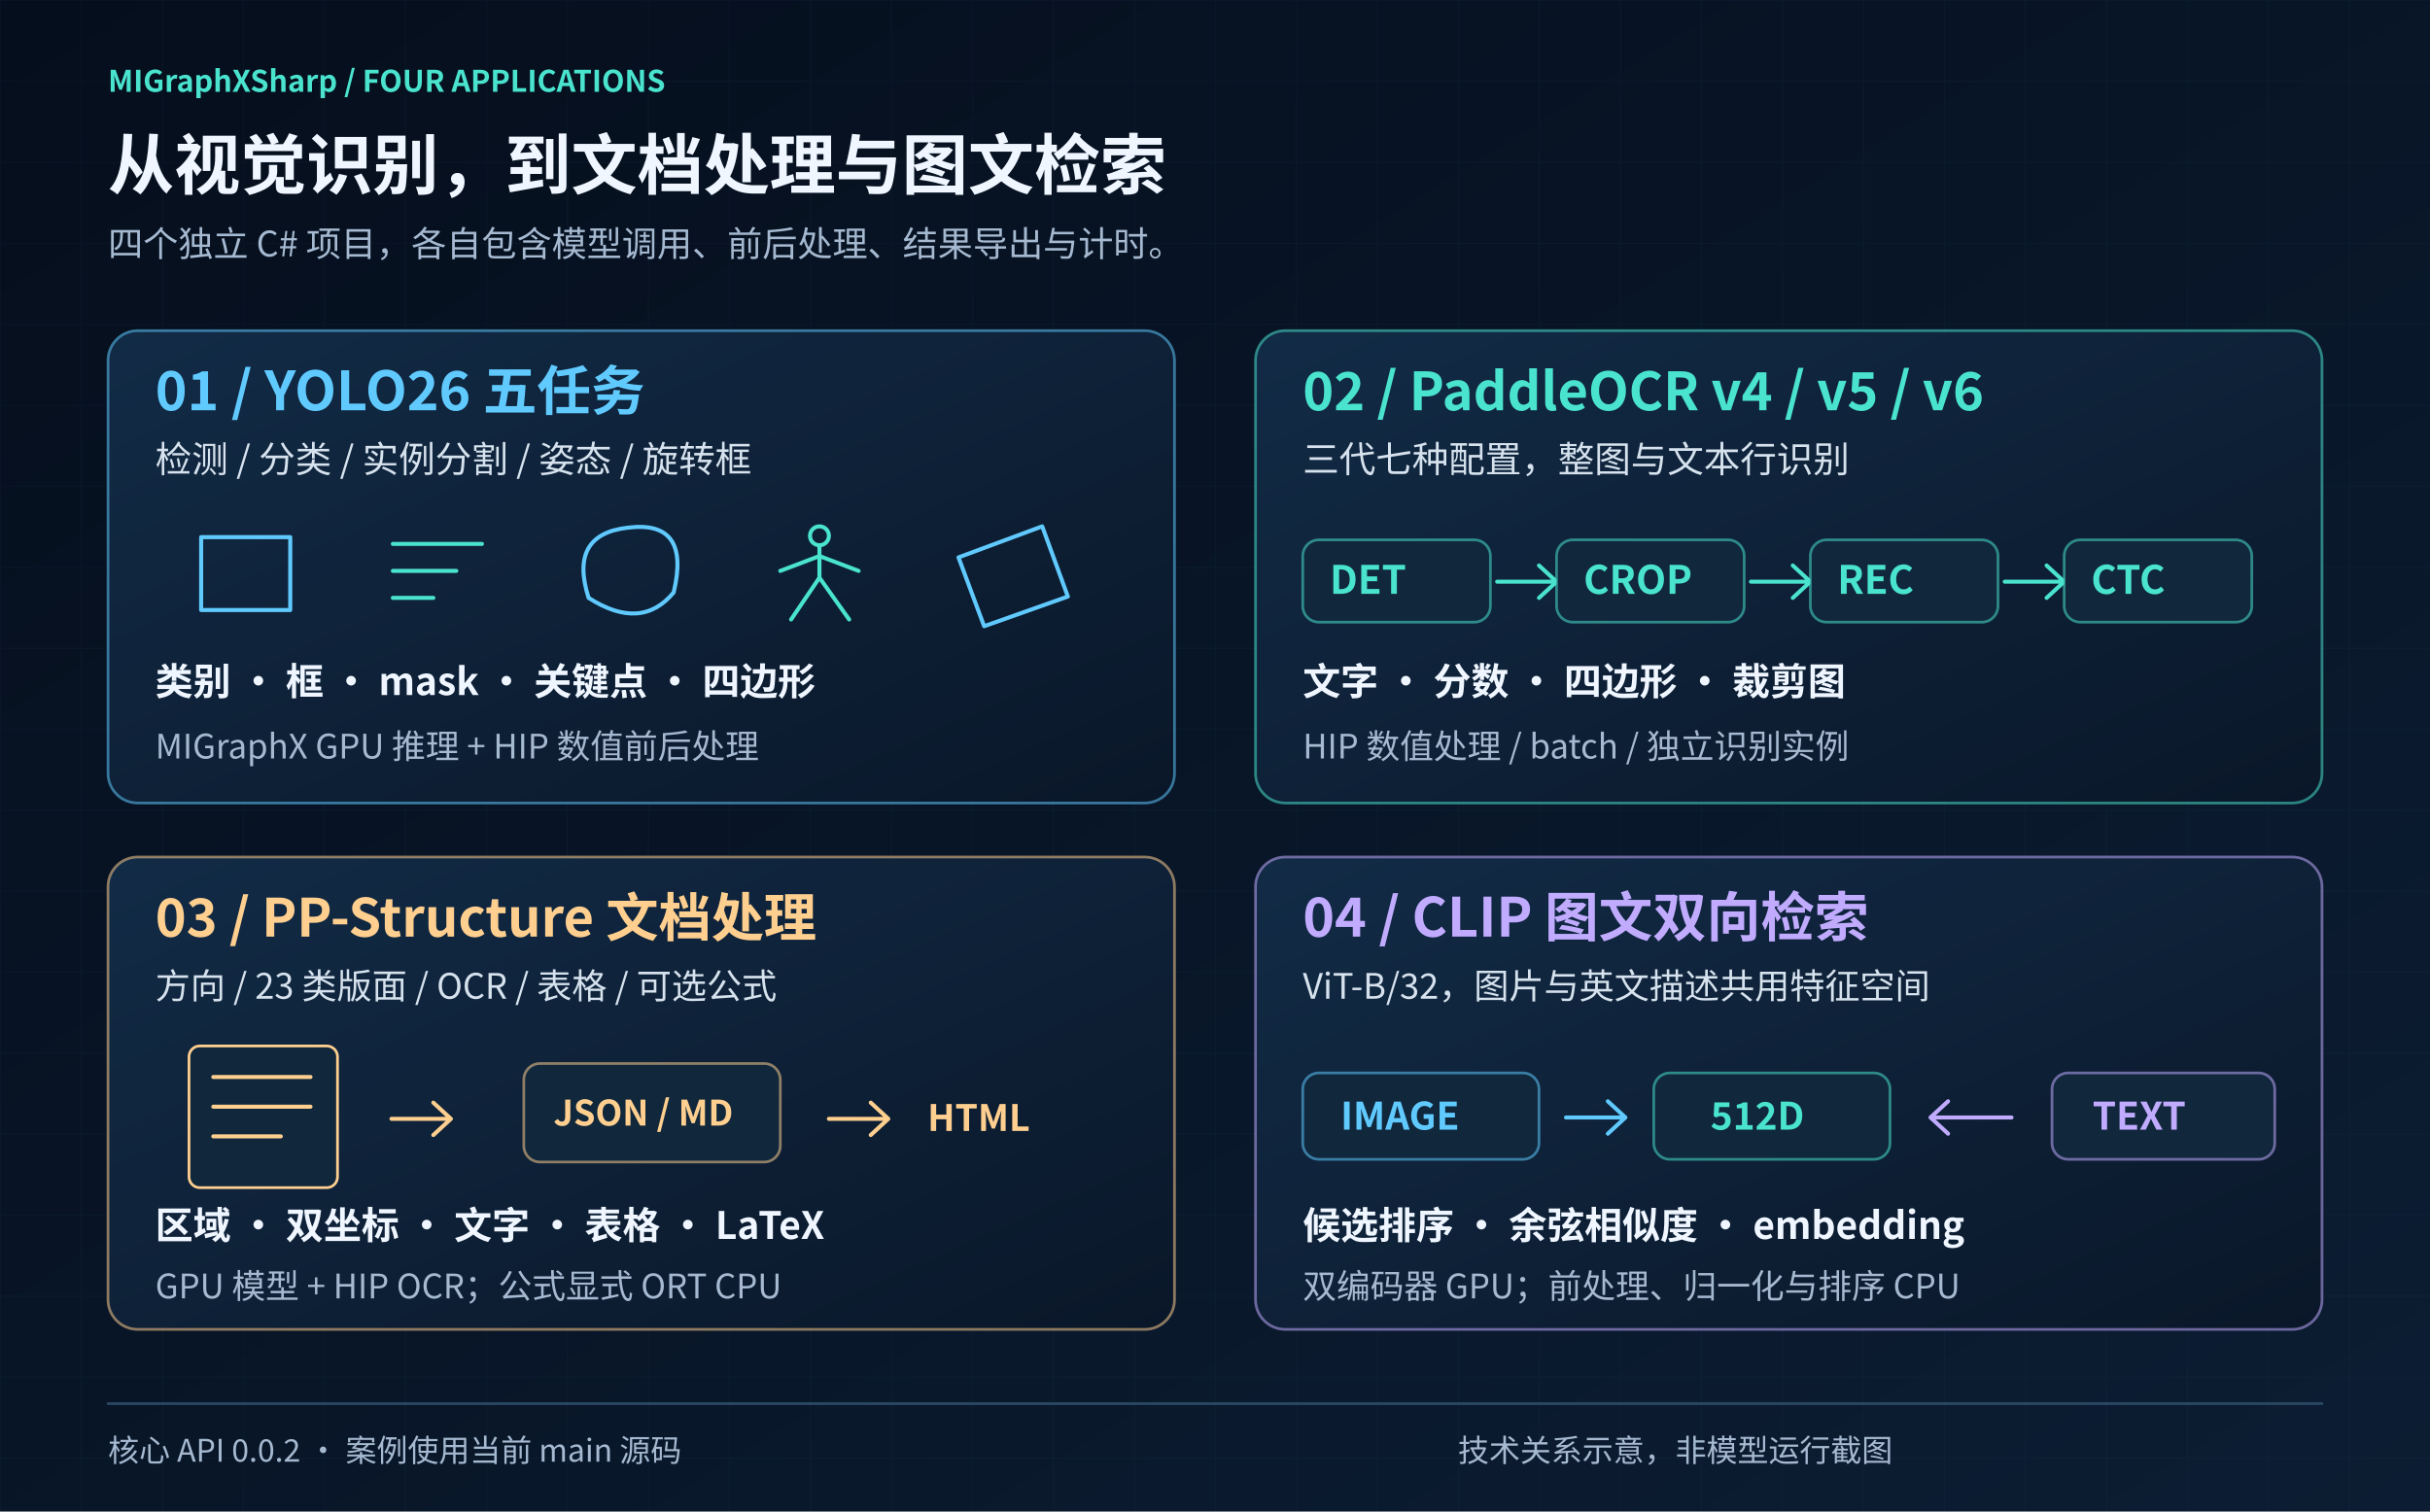
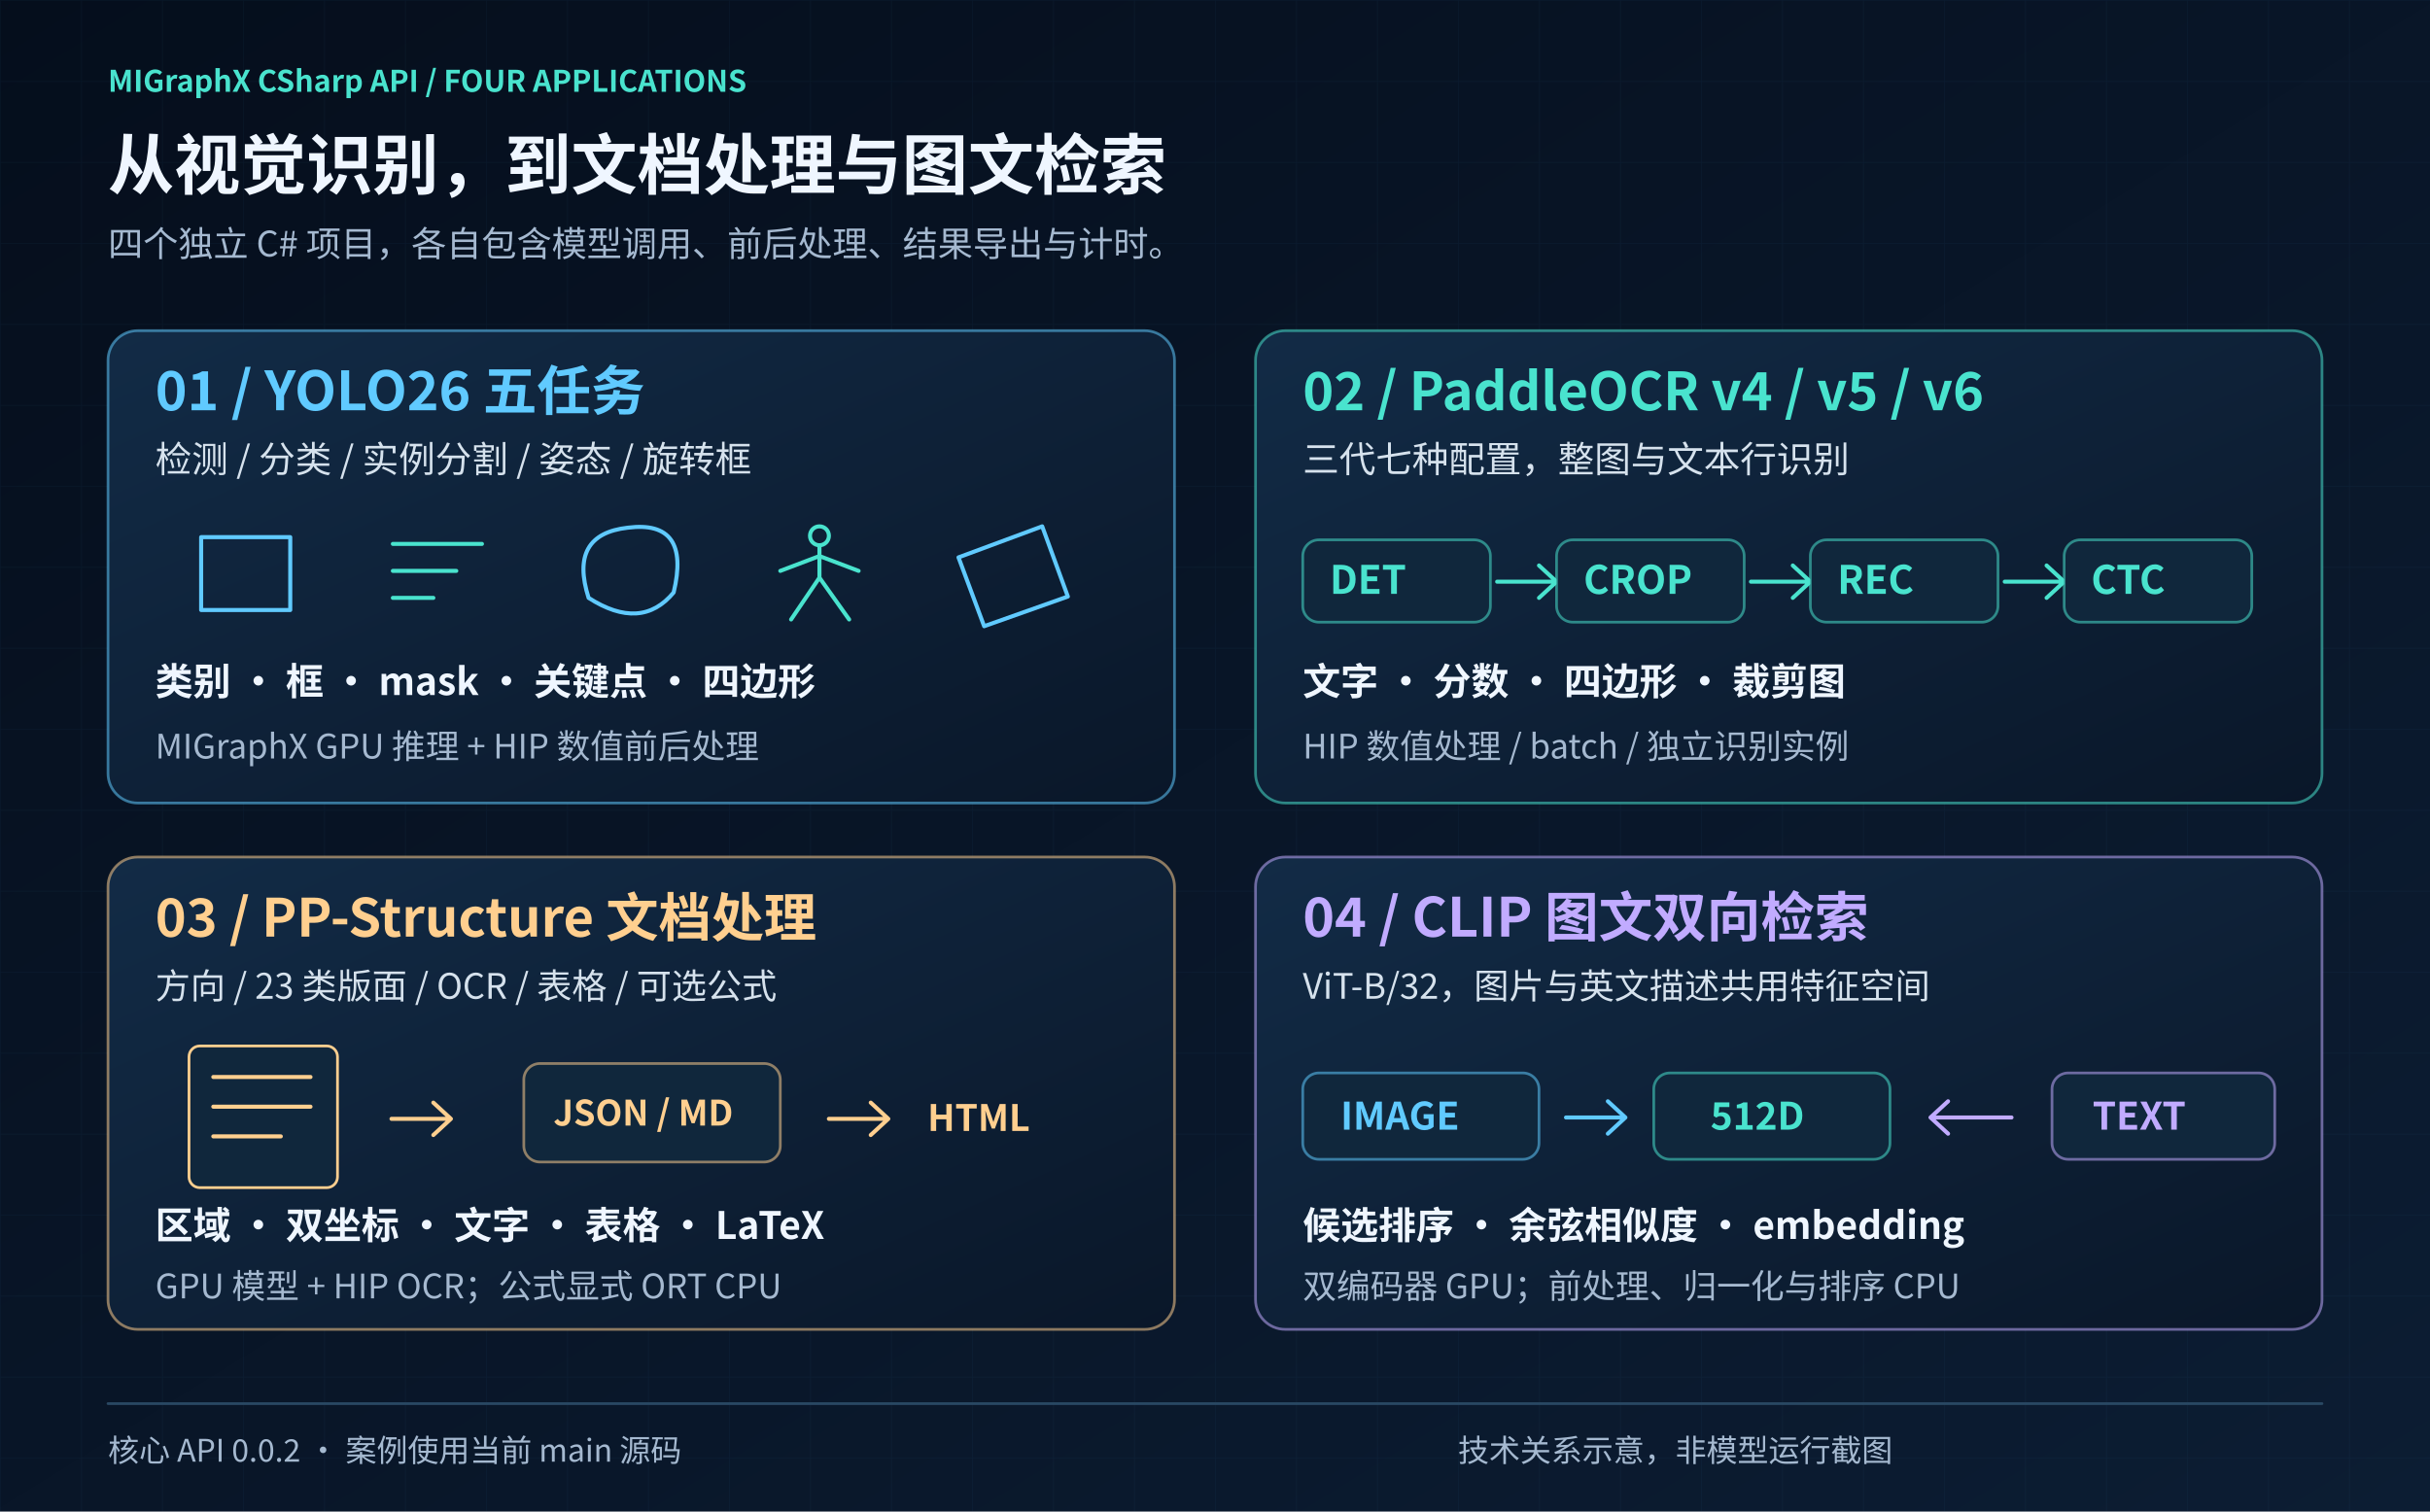
<svg xmlns="http://www.w3.org/2000/svg" width="1800" height="1120" viewBox="0 0 1800 1120" role="img" aria-labelledby="title desc">
  <defs>
    <linearGradient id="bg" x2="1" y2="1">
      <stop stop-color="#050e1c" />
      <stop offset="1" stop-color="#0c1d33" />
    </linearGradient>
    <linearGradient id="card" x2="1" y2="1">
      <stop stop-color="#122b46" />
      <stop offset="1" stop-color="#0a1729" />
    </linearGradient>
    <pattern id="grid" width="60" height="60" patternUnits="userSpaceOnUse">
      <path d="M60 0H0V60" fill="none" stroke="#55bcff" stroke-opacity=".045" />
    </pattern>
  </defs>
  <rect width="1800" height="1120" fill="url(#bg)" />
  <rect width="1800" height="1120" fill="url(#grid)" />
  <g font-family="Microsoft YaHei, Noto Sans CJK SC, Arial, sans-serif">
-     <text x="80" y="68" font-size="22" fill="#49e3ce" font-weight="700">MIGraphXSharp / FOUR APPLICATIONS</text>
+     <text x="80" y="68" font-size="22" fill="#49e3ce" font-weight="700">MIGraphX CSharp API / FOUR APPLICATIONS</text>
    <text x="80" y="140" font-size="49" fill="#eff6ff" font-weight="800">从视觉识别，到文档处理与图文检索</text>
    <text x="80" y="190" font-size="26" fill="#a5b9d0" font-weight="500">四个独立 C# 项目，各自包含模型调用、前后处理、结果导出与计时。</text>
    <rect x="80" y="245" width="790" height="350" rx="22" fill="url(#card)" stroke="#60caff88" stroke-width="2" />
    <text x="115" y="304" font-size="40" fill="#60caff" font-weight="750">01 / YOLO26 五任务</text>
    <text x="115" y="350" font-size="27" fill="#d6e2ed" font-weight="500">检测 / 分类 / 实例分割 / 姿态 / 旋转框</text>
    <g transform="translate(137 384)">
      <path d="M12 14H78V68H12Z" fill="none" stroke="#60caff" stroke-width="3" stroke-linecap="round" stroke-linejoin="round" />
    </g>
    <g transform="translate(279 384)">
      <path d="M12 19H78M12 39H59M12 59H42" fill="none" stroke="#49e3ce" stroke-width="3" stroke-linecap="round" stroke-linejoin="round" />
    </g>
    <g transform="translate(421 384)">
      <path d="M15 59Q0 12 44 7Q91 1 78 55Q54 84 15 59Z" fill="none" stroke="#60caff" stroke-width="3" stroke-linecap="round" stroke-linejoin="round" />
    </g>
    <g transform="translate(563 384)">
      <path d="M44 21V44M44 28L15 39M44 28L73 39M44 44L23 75M44 44L66 75M44 6A7 7 0 1 0 44 20A7 7 0 1 0 44 6" fill="none" stroke="#49e3ce" stroke-width="3" stroke-linecap="round" stroke-linejoin="round" />
    </g>
    <g transform="translate(705 384)">
      <path d="M5 29L67 6L86 58L24 80Z" fill="none" stroke="#60caff" stroke-width="3" stroke-linecap="round" stroke-linejoin="round" />
    </g>
    <text x="115" y="515" font-size="28" fill="#eff6ff" font-weight="600">类别 · 框 · mask · 关键点 · 四边形</text>
    <text x="115" y="562" font-size="25" fill="#a5b9d0" font-weight="500">MIGraphX GPU 推理 + HIP 数值前后处理</text>
    <rect x="930" y="245" width="790" height="350" rx="22" fill="url(#card)" stroke="#49e3ce88" stroke-width="2" />
    <text x="965" y="304" font-size="39" fill="#49e3ce" font-weight="750">02 / PaddleOCR v4 / v5 / v6</text>
    <text x="965" y="350" font-size="27" fill="#d6e2ed" font-weight="500">三代七种配置，整图与文本行识别</text>
    <rect x="965" y="400" width="139" height="61" rx="12" fill="#10273c" stroke="#49e3ce88" stroke-width="2" />
    <text x="985" y="440" font-size="29" fill="#49e3ce" font-weight="700">DET</text>
    <path d="M1109 431h44m-13 -12l13 12l-13 12" fill="none" stroke="#49e3ce" stroke-width="3" stroke-linecap="round" stroke-linejoin="round" />
    <rect x="1153" y="400" width="139" height="61" rx="12" fill="#10273c" stroke="#49e3ce88" stroke-width="2" />
    <text x="1173" y="440" font-size="29" fill="#49e3ce" font-weight="700">CROP</text>
    <path d="M1297 431h44m-13 -12l13 12l-13 12" fill="none" stroke="#49e3ce" stroke-width="3" stroke-linecap="round" stroke-linejoin="round" />
    <rect x="1341" y="400" width="139" height="61" rx="12" fill="#10273c" stroke="#49e3ce88" stroke-width="2" />
    <text x="1361" y="440" font-size="29" fill="#49e3ce" font-weight="700">REC</text>
    <path d="M1485 431h44m-13 -12l13 12l-13 12" fill="none" stroke="#49e3ce" stroke-width="3" stroke-linecap="round" stroke-linejoin="round" />
    <rect x="1529" y="400" width="139" height="61" rx="12" fill="#10273c" stroke="#49e3ce88" stroke-width="2" />
    <text x="1549" y="440" font-size="29" fill="#49e3ce" font-weight="700">CTC</text>
    <text x="965" y="515" font-size="28" fill="#eff6ff" font-weight="600">文字 · 分数 · 四边形 · 裁剪图</text>
    <text x="965" y="562" font-size="25" fill="#a5b9d0" font-weight="500">HIP 数值处理 / batch / 独立识别实例</text>
    <rect x="80" y="635" width="790" height="350" rx="22" fill="url(#card)" stroke="#ffcf8f88" stroke-width="2" />
    <text x="115" y="694" font-size="39" fill="#ffcf8f" font-weight="750">03 / PP-Structure 文档处理</text>
    <text x="115" y="740" font-size="26" fill="#d6e2ed" font-weight="500">方向 / 23 类版面 / OCR / 表格 / 可选公式</text>
    <rect x="140" y="775" width="110" height="105" rx="8" fill="#10273c" stroke="#ffcf8f" stroke-width="2" />
    <path d="M158 798H230M158 820H230M158 842H208" fill="none" stroke="#ffcf8f" stroke-width="3" stroke-linecap="round" stroke-linejoin="round" />
    <path d="M290 829h44m-13 -12l13 12l-13 12" fill="none" stroke="#ffcf8f" stroke-width="3" stroke-linecap="round" stroke-linejoin="round" />
    <rect x="388" y="788" width="190" height="73" rx="12" fill="#10273c" stroke="#ffcf8f88" stroke-width="2" />
    <text x="410" y="834" font-size="26" fill="#ffcf8f" font-weight="700">JSON / MD</text>
    <path d="M614 829h44m-13 -12l13 12l-13 12" fill="none" stroke="#ffcf8f" stroke-width="3" stroke-linecap="round" stroke-linejoin="round" />
    <text x="687" y="838" font-size="27" fill="#ffcf8f" font-weight="700">HTML</text>
    <text x="115" y="918" font-size="28" fill="#eff6ff" font-weight="600">区域 · 双坐标 · 文字 · 表格 · LaTeX</text>
    <text x="115" y="962" font-size="25" fill="#a5b9d0" font-weight="500">GPU 模型 + HIP OCR；公式显式 ORT CPU</text>
    <rect x="930" y="635" width="790" height="350" rx="22" fill="url(#card)" stroke="#c1abff88" stroke-width="2" />
    <text x="965" y="694" font-size="40" fill="#c1abff" font-weight="750">04 / CLIP 图文双向检索</text>
    <text x="965" y="740" font-size="26" fill="#d6e2ed" font-weight="500">ViT-B/32，图片与英文描述共用特征空间</text>
    <rect x="965" y="795" width="175" height="64" rx="12" fill="#10273c" stroke="#60caff88" stroke-width="2" />
    <text x="993" y="837" font-size="28" fill="#60caff" font-weight="700">IMAGE</text>
    <path d="M1160 828h44m-13 -12l13 12l-13 12" fill="none" stroke="#60caff" stroke-width="3" stroke-linecap="round" stroke-linejoin="round" />
    <rect x="1225" y="795" width="175" height="64" rx="12" fill="#10273c" stroke="#49e3ce88" stroke-width="2" />
    <text x="1267" y="837" font-size="28" fill="#49e3ce" font-weight="700">512D</text>
    <path d="M1490 828h-60m13 -12l-13 12l13 12" fill="none" stroke="#c1abff" stroke-width="3" stroke-linecap="round" stroke-linejoin="round" />
    <rect x="1520" y="795" width="165" height="64" rx="12" fill="#10273c" stroke="#c1abff88" stroke-width="2" />
    <text x="1550" y="837" font-size="28" fill="#c1abff" font-weight="700">TEXT</text>
    <text x="965" y="918" font-size="28" fill="#eff6ff" font-weight="600">候选排序 · 余弦相似度 · embedding</text>
    <text x="965" y="962" font-size="25" fill="#a5b9d0" font-weight="500">双编码器 GPU；前处理、归一化与排序 CPU</text>
    <path d="M80 1040H1720" fill="none" stroke="#294863" stroke-width="2" stroke-linecap="round" stroke-linejoin="round" />
    <text x="80" y="1083" font-size="23" fill="#a5b9d0" font-weight="500">核心 API 0.0.2 · 案例使用当前 main 源码</text>
    <text x="1080" y="1083" font-size="23" fill="#a5b9d0" font-weight="500">技术关系示意，非模型运行截图</text>
  </g>
</svg>
